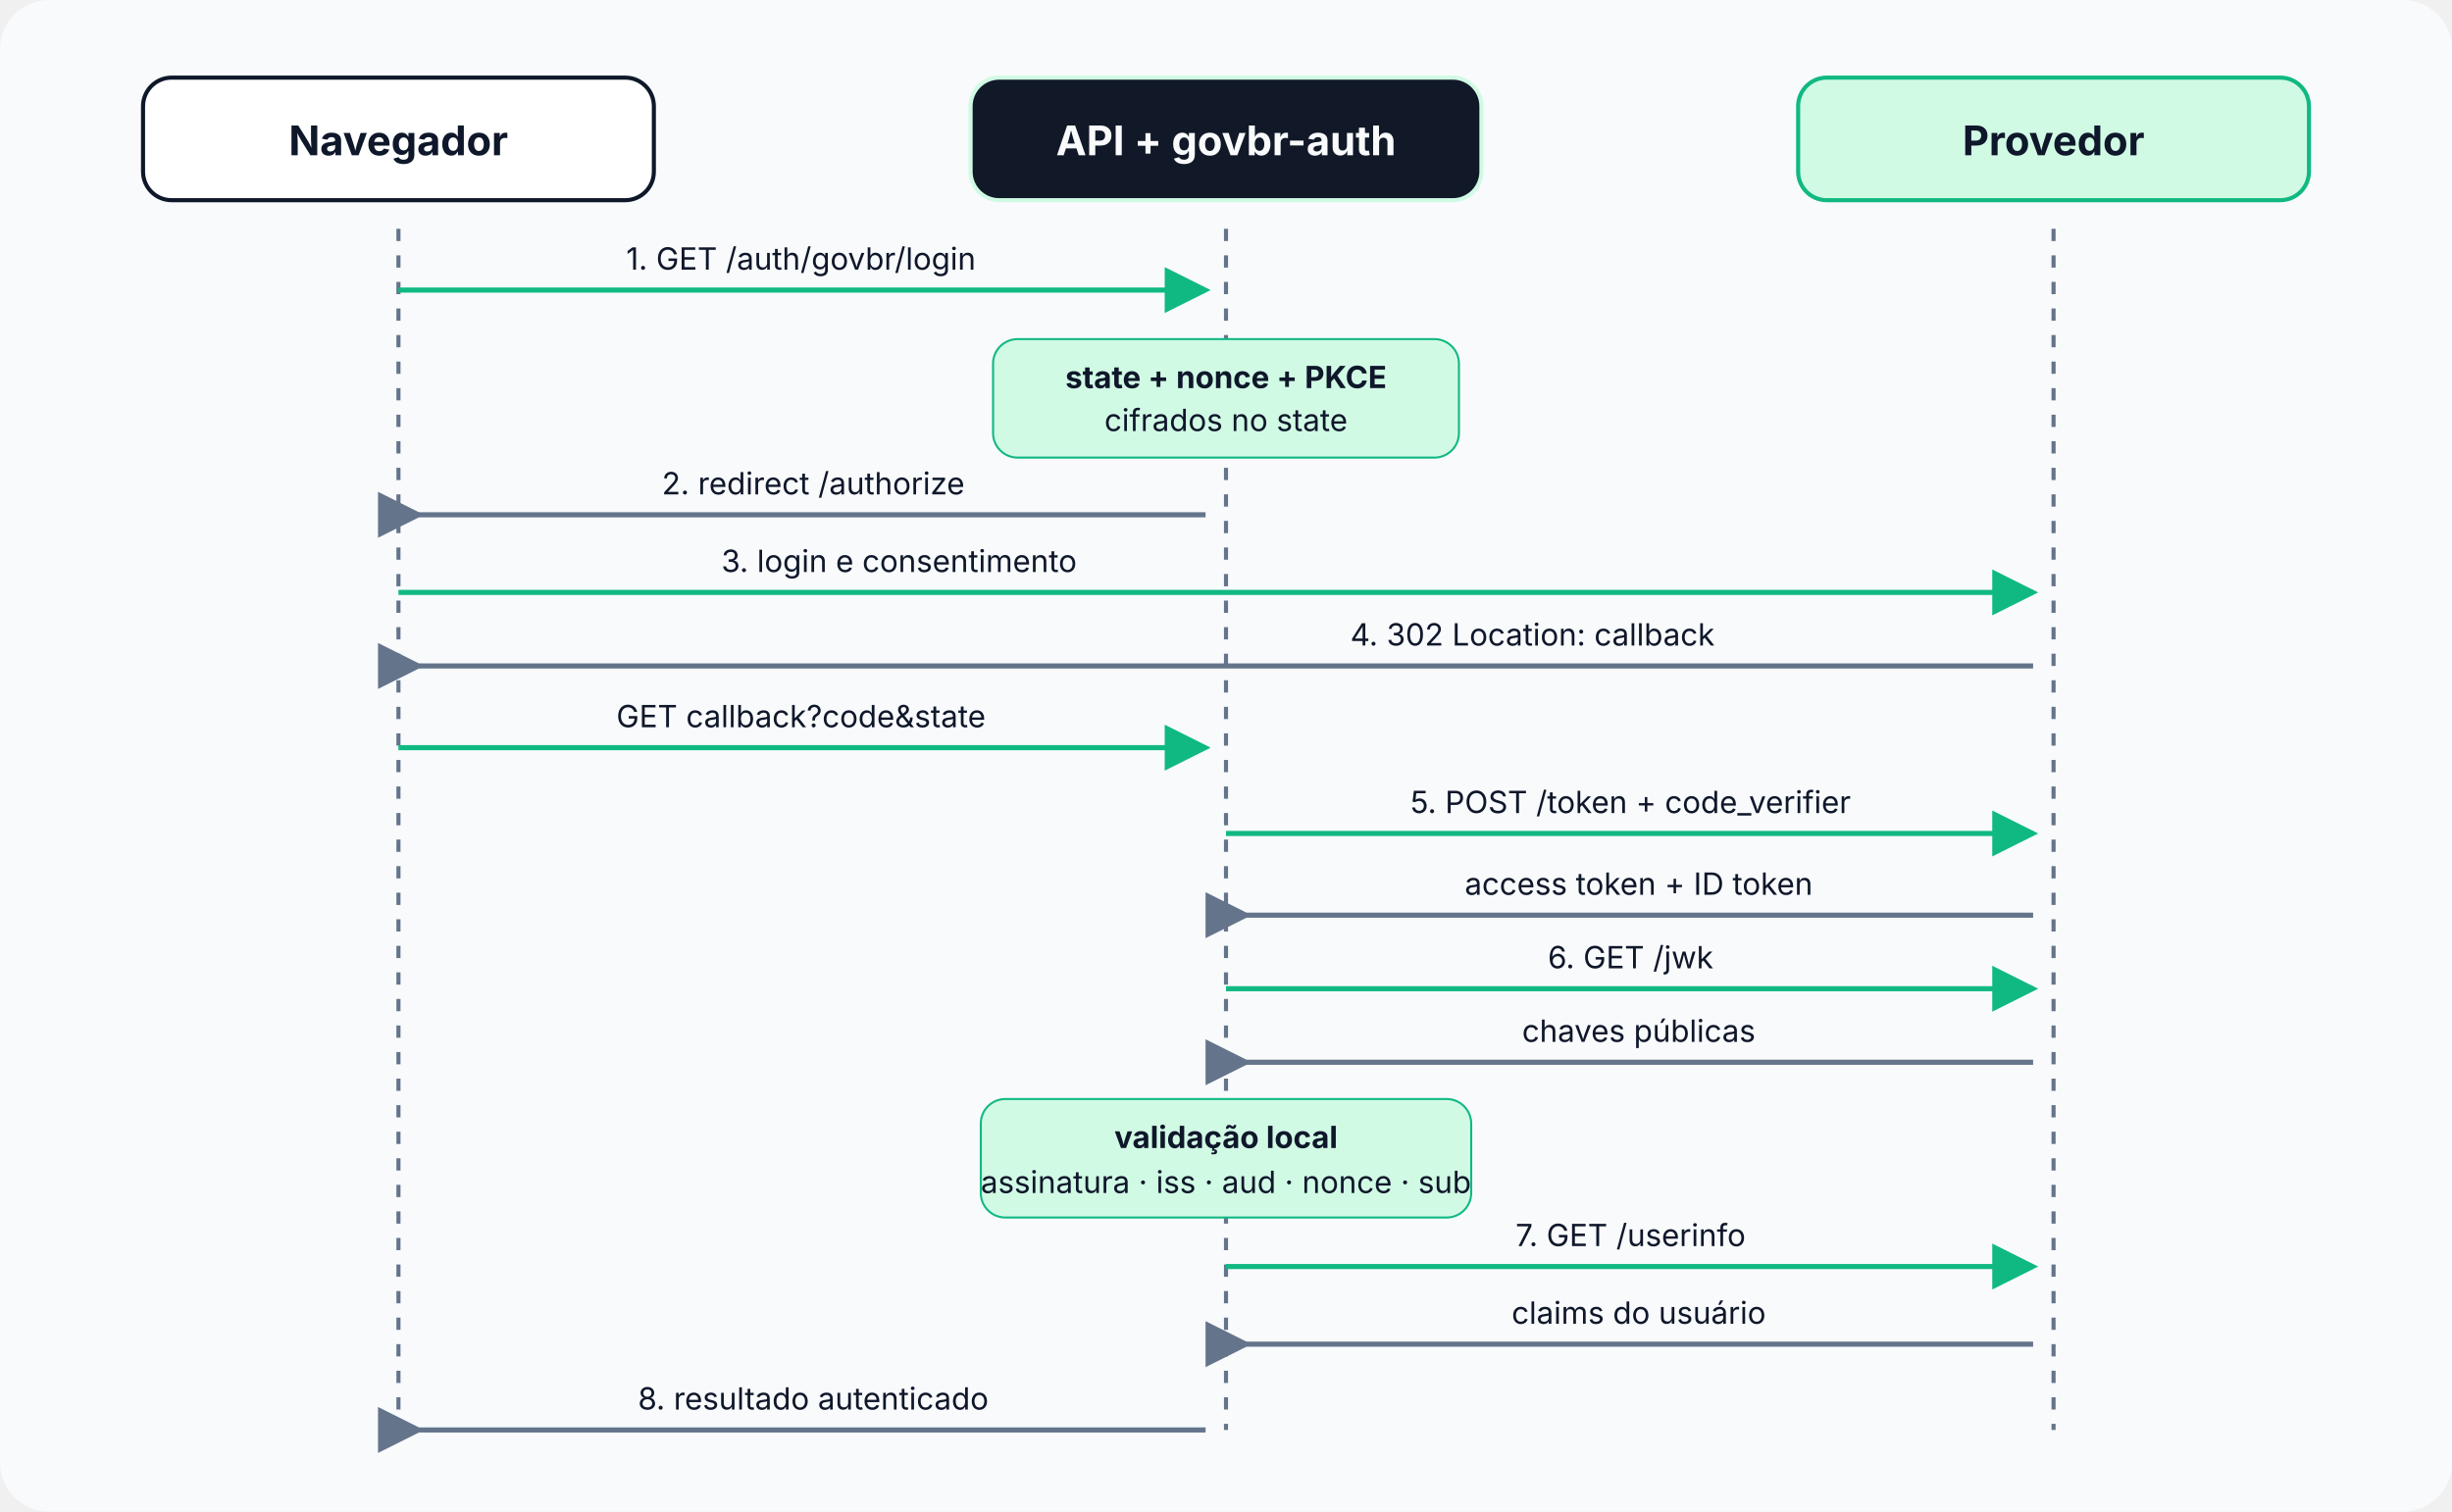
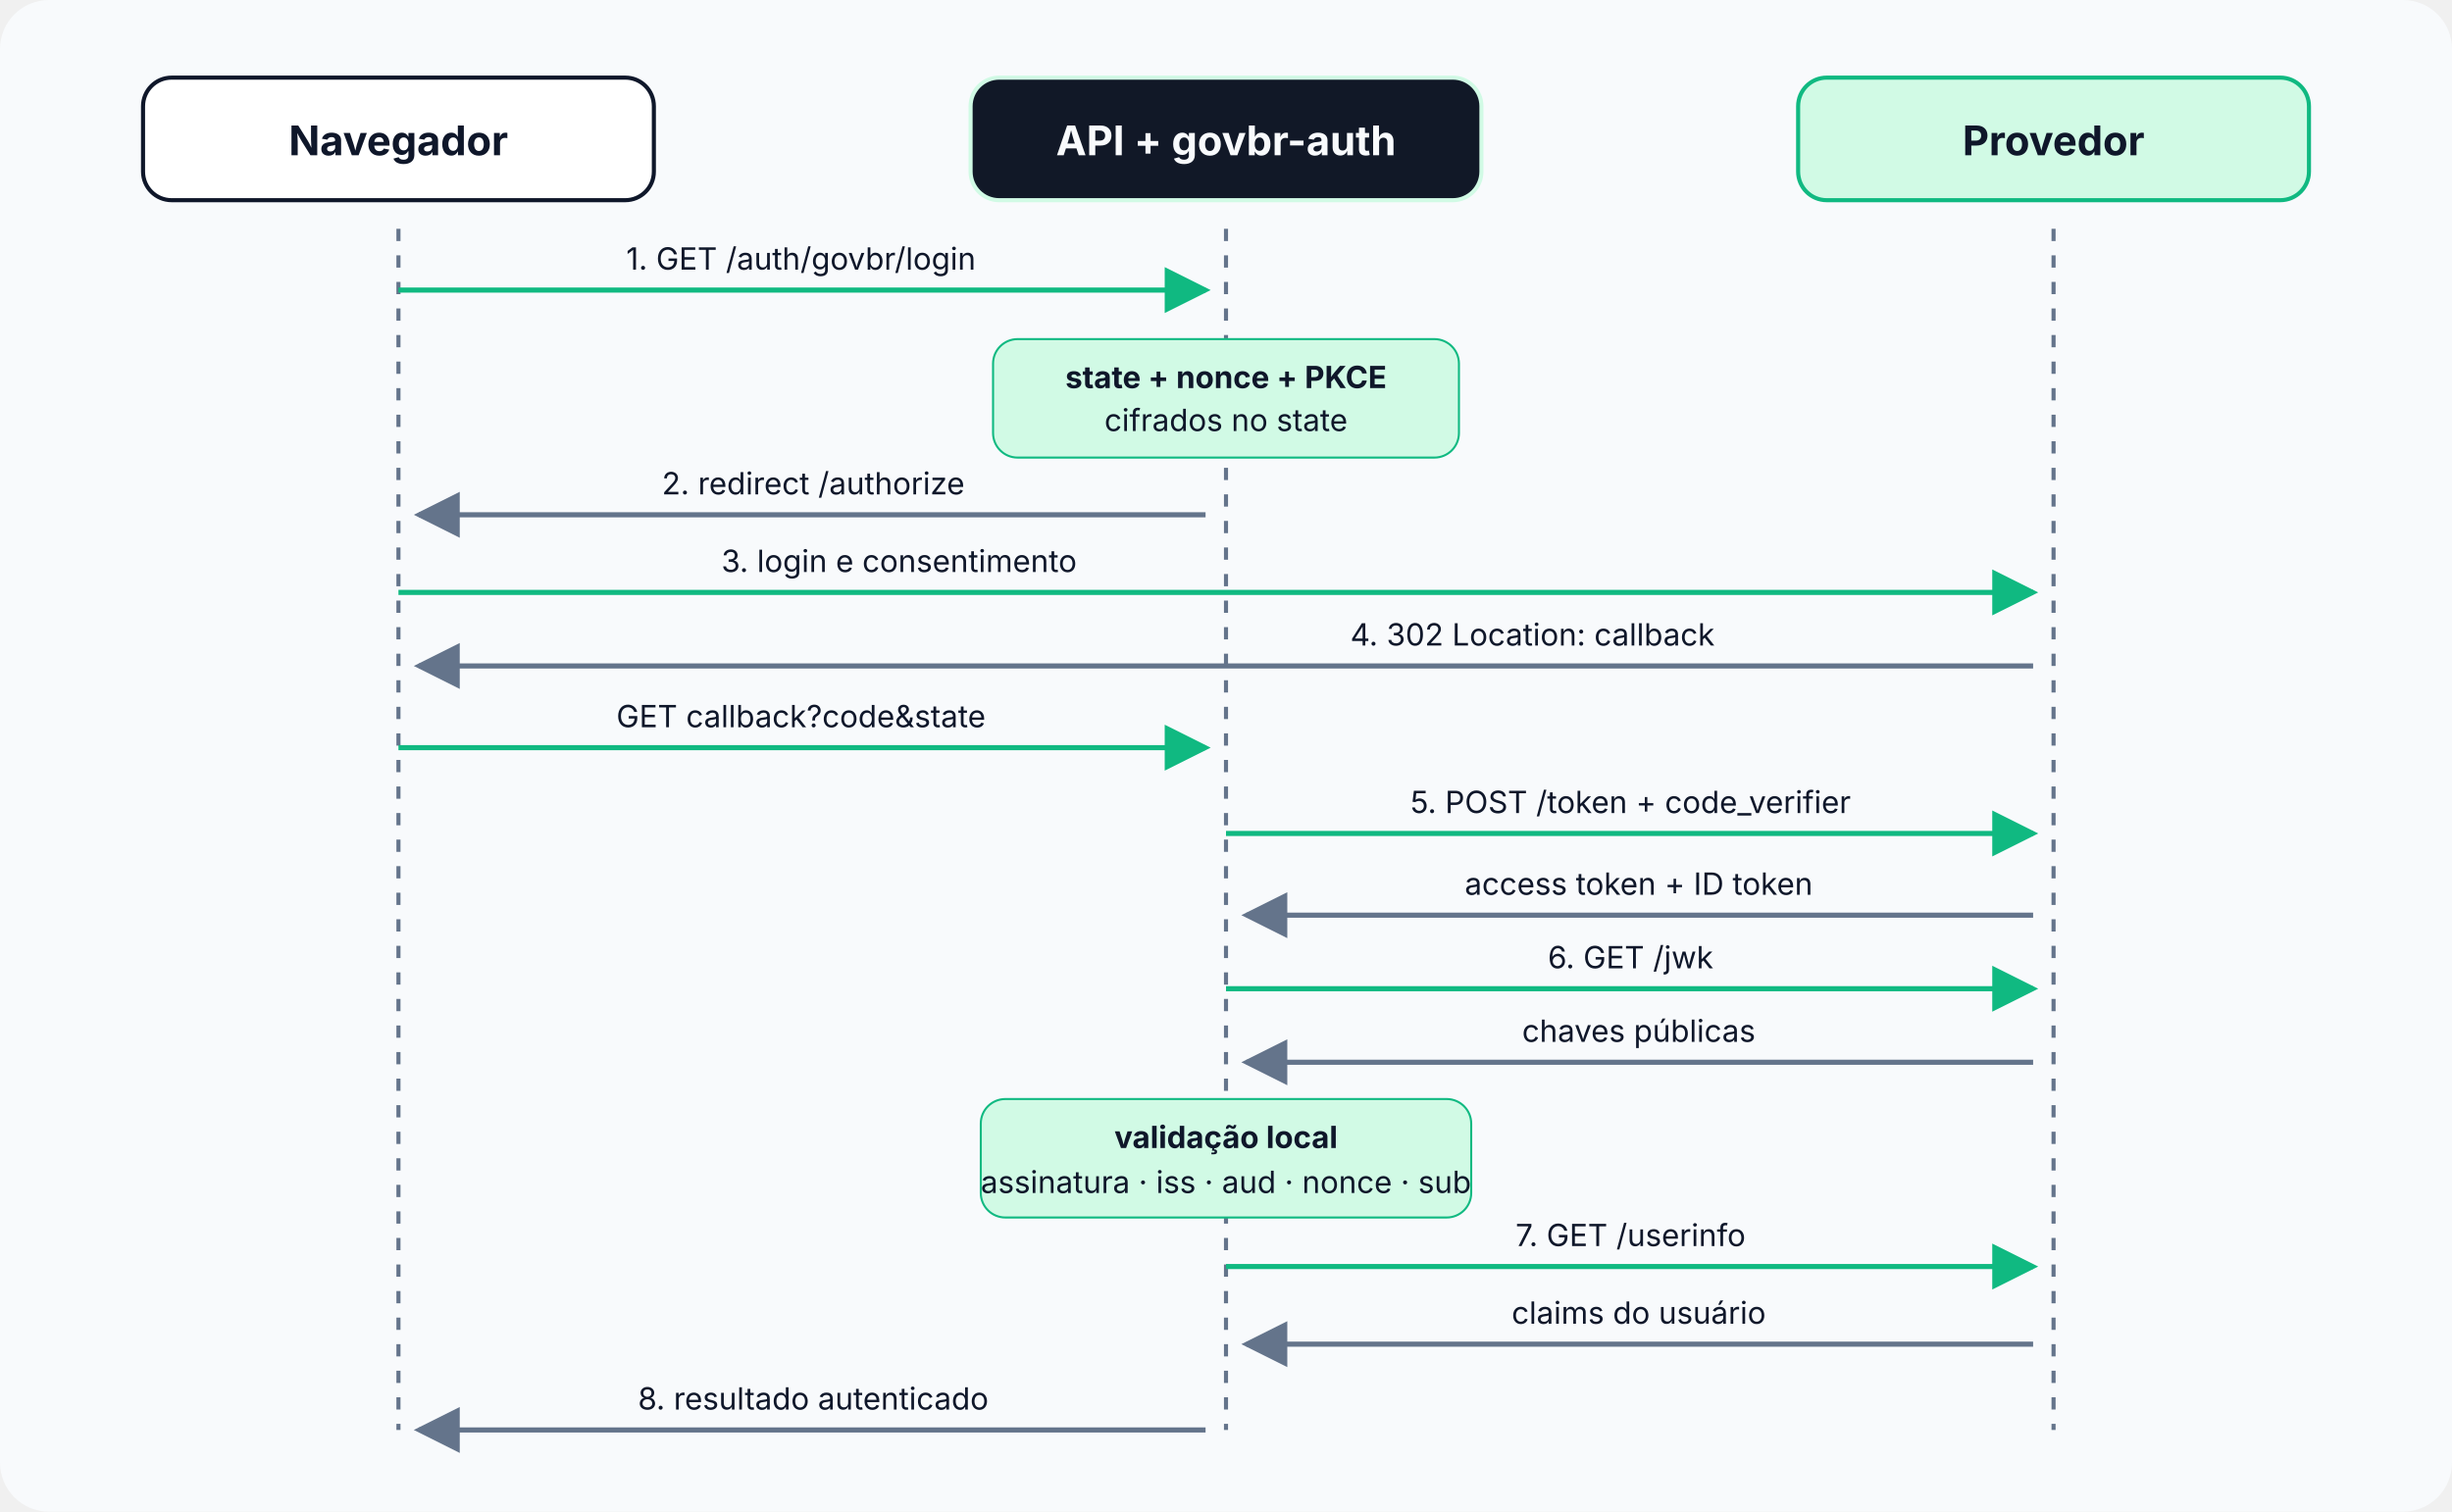
<svg xmlns="http://www.w3.org/2000/svg" width="1200" height="740" viewBox="0 0 1200 740" role="img" aria-labelledby="title desc">
  <defs>
    <marker id="arrow" markerWidth="9" markerHeight="9" refX="8" refY="4.5" orient="auto">
      <path d="M0 0L9 4.5L0 9Z" fill="#10b981" />
    </marker>
-     <marker id="arrowBack" markerWidth="9" markerHeight="9" refX="1" refY="4.5" orient="auto">
-       <path d="M9 0L0 4.5L9 9Z" fill="#64748b" />
+     <marker id="arrowBack" markerWidth="9" markerHeight="9" refX="8" refY="4.5" orient="auto">
+       <path d="M0 0L9 4.5L0 9Z" fill="#64748b" />
    </marker>
  </defs>
  <rect width="1200" height="740" rx="24" fill="#f8fafc" />
  <g font-family="Inter, Arial, sans-serif">
    <g font-size="20" font-weight="700" text-anchor="middle">
      <rect x="70" y="38" width="250" height="60" rx="14" fill="#ffffff" stroke="#0f172a" stroke-width="2" />
      <text x="195" y="76" fill="#0f172a">Navegador</text>
      <rect x="475" y="38" width="250" height="60" rx="14" fill="#111827" stroke="#d1fae5" stroke-width="2" />
      <text x="600" y="76" fill="#f8fafc">API + govbr-auth</text>
      <rect x="880" y="38" width="250" height="60" rx="14" fill="#d1fae5" stroke="#10b981" stroke-width="2" />
      <text x="1005" y="76" fill="#0f172a">Provedor</text>
    </g>
    <g stroke="#64748b" stroke-width="2" stroke-dasharray="6 7">
      <path d="M195 112V700" />
      <path d="M600 112V700" />
      <path d="M1005 112V700" />
    </g>
    <g font-size="15" fill="#0f172a">
      <path d="M195 142H590" stroke="#10b981" stroke-width="2.5" marker-end="url(#arrow)" />
      <text x="392" y="132" text-anchor="middle">1. GET /auth/govbr/login</text>
      <rect x="486" y="166" width="228" height="58" rx="12" fill="#d1fae5" stroke="#10b981" />
      <text x="600" y="190" text-anchor="middle" font-weight="700">state + nonce + PKCE</text>
      <text x="600" y="211" text-anchor="middle">cifrados no state</text>
      <path d="M590 252H205" stroke="#64748b" stroke-width="2.5" marker-end="url(#arrowBack)" />
      <text x="398" y="242" text-anchor="middle">2. redirect /authorize</text>
      <path d="M195 290H995" stroke="#10b981" stroke-width="2.5" marker-end="url(#arrow)" />
      <text x="440" y="280" text-anchor="middle">3. login e consentimento</text>
      <path d="M995 326H205" stroke="#64748b" stroke-width="2.5" marker-end="url(#arrowBack)" />
      <text x="750" y="316" text-anchor="middle">4. 302 Location: callback</text>
      <path d="M195 366H590" stroke="#10b981" stroke-width="2.5" marker-end="url(#arrow)" />
      <text x="392" y="356" text-anchor="middle">GET callback?code&amp;state</text>
      <path d="M600 408H995" stroke="#10b981" stroke-width="2.5" marker-end="url(#arrow)" />
      <text x="798" y="398" text-anchor="middle">5. POST /token + code_verifier</text>
      <path d="M995 448H610" stroke="#64748b" stroke-width="2.5" marker-end="url(#arrowBack)" />
      <text x="802" y="438" text-anchor="middle">access token + ID token</text>
      <path d="M600 484H995" stroke="#10b981" stroke-width="2.5" marker-end="url(#arrow)" />
      <text x="798" y="474" text-anchor="middle">6. GET /jwk</text>
      <path d="M995 520H610" stroke="#64748b" stroke-width="2.5" marker-end="url(#arrowBack)" />
      <text x="802" y="510" text-anchor="middle">chaves públicas</text>
      <rect x="480" y="538" width="240" height="58" rx="12" fill="#d1fae5" stroke="#10b981" />
      <text x="600" y="562" text-anchor="middle" font-weight="700">validação local</text>
      <text x="600" y="584" text-anchor="middle">assinatura · iss · aud · nonce · sub</text>
      <path d="M600 620H995" stroke="#10b981" stroke-width="2.5" marker-end="url(#arrow)" />
      <text x="798" y="610" text-anchor="middle">7. GET /userinfo</text>
      <path d="M995 658H610" stroke="#64748b" stroke-width="2.5" marker-end="url(#arrowBack)" />
      <text x="802" y="648" text-anchor="middle">claims do usuário</text>
      <path d="M590 700H205" stroke="#64748b" stroke-width="2.5" marker-end="url(#arrowBack)" />
      <text x="398" y="690" text-anchor="middle">8. resultado autenticado</text>
    </g>
  </g>
</svg>
